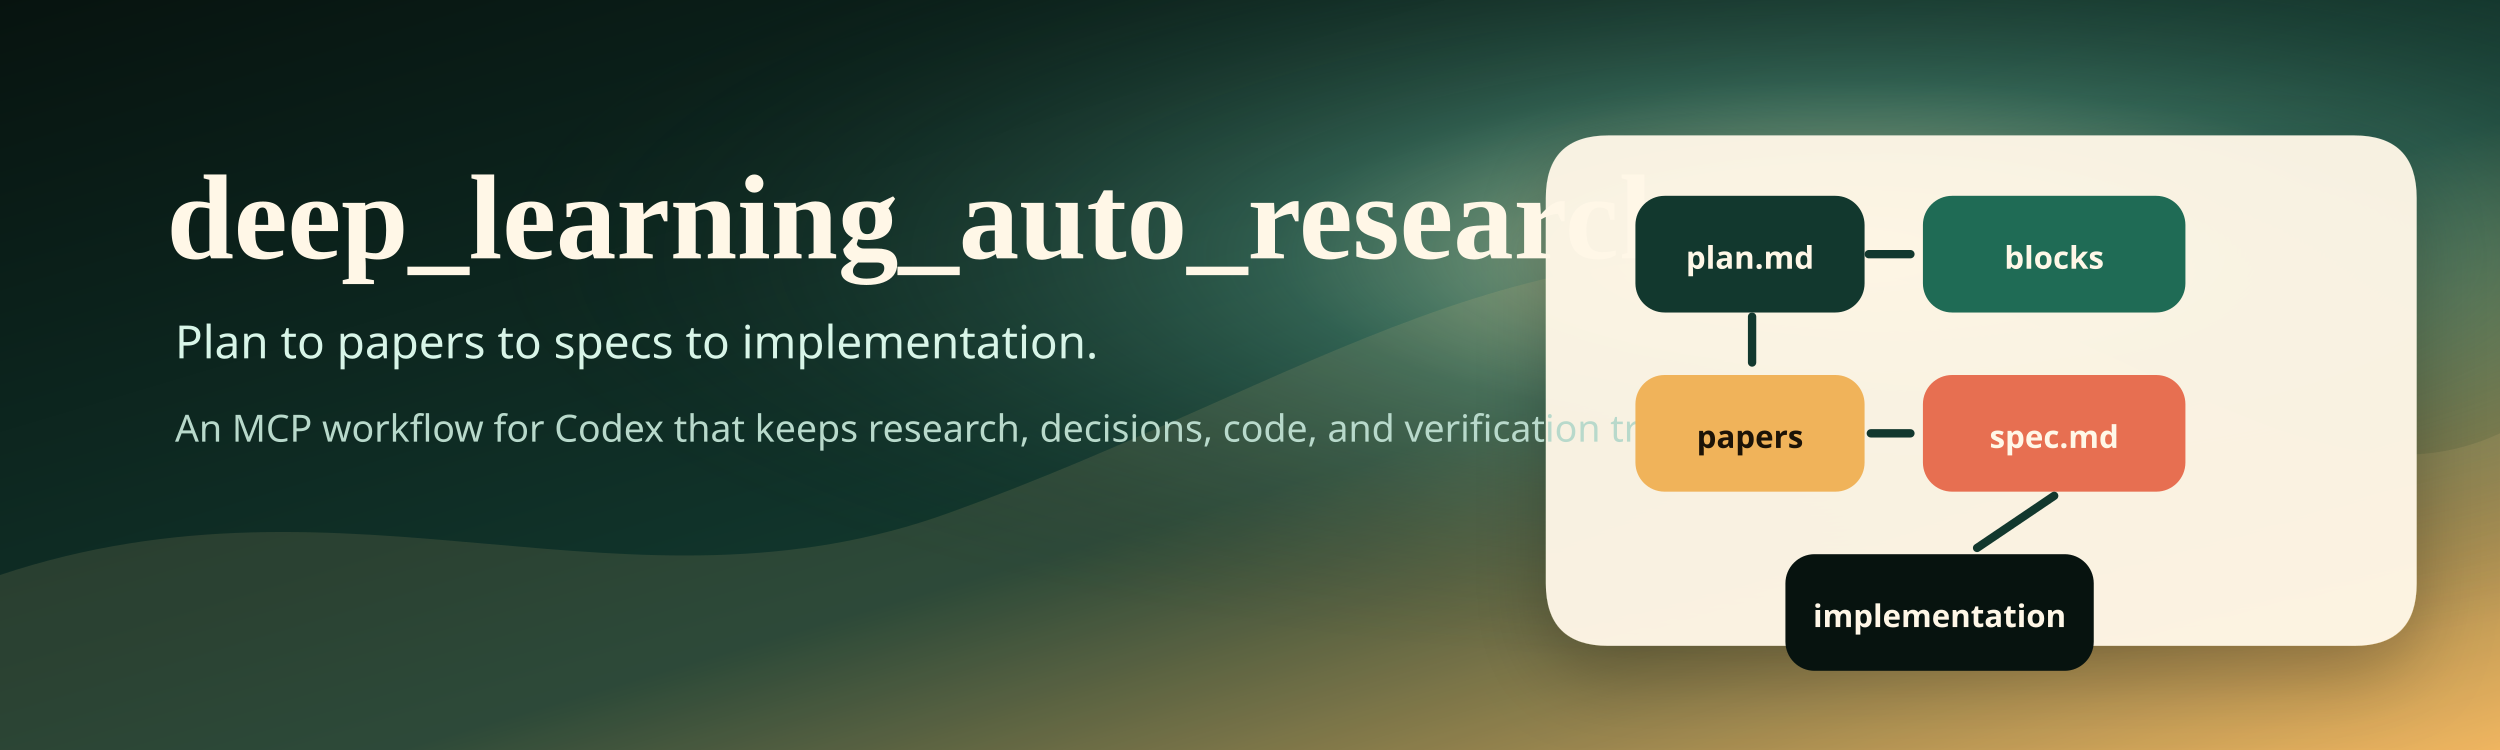
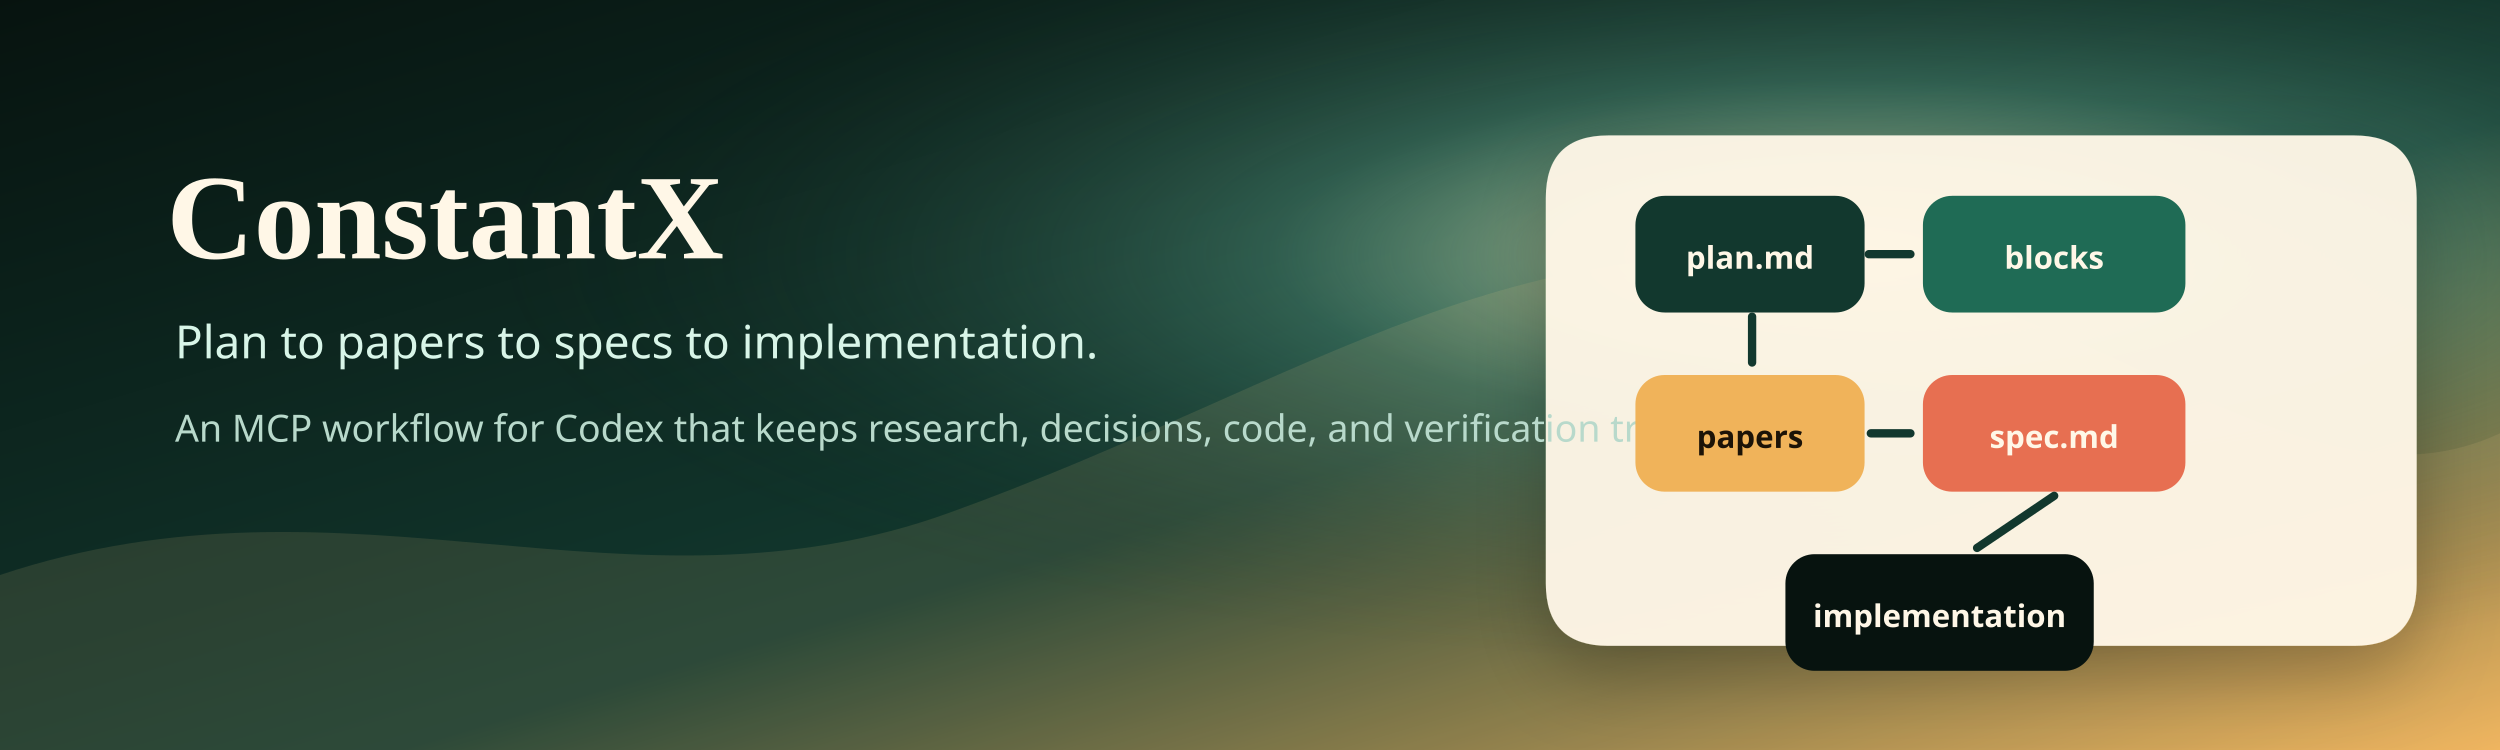
<svg xmlns="http://www.w3.org/2000/svg" width="1200" height="360" viewBox="0 0 1200 360" role="img" aria-labelledby="title desc">
  <defs>
    <linearGradient id="bg" x1="0" x2="1" y1="0" y2="1">
      <stop offset="0" stop-color="#07130f" />
      <stop offset="0.58" stop-color="#12382e" />
      <stop offset="1" stop-color="#f0b35a" />
    </linearGradient>
    <radialGradient id="glow" cx="74%" cy="34%" r="55%">
      <stop offset="0" stop-color="#ffe2a8" stop-opacity="0.9" />
      <stop offset="0.42" stop-color="#82d6b6" stop-opacity="0.28" />
      <stop offset="1" stop-color="#07130f" stop-opacity="0" />
    </radialGradient>
    <filter id="shadow" x="-20%" y="-20%" width="140%" height="140%">
      <feDropShadow dx="0" dy="14" stdDeviation="18" flood-color="#000" flood-opacity="0.28" />
    </filter>
  </defs>
  <rect width="1200" height="360" fill="url(#bg)" />
  <rect width="1200" height="360" fill="url(#glow)" />
  <path d="M0 276 C168 220 302 302 456 246 C628 184 736 96 902 132 C1030 160 1114 248 1200 208 L1200 360 L0 360 Z" fill="#f7d08a" opacity="0.12" />
  <path d="M772 65 L1130 65 Q1160 65 1160 95 L1160 280 Q1160 310 1130 310 L772 310 Q742 310 742 280 L742 95 Q742 65 772 65 Z" fill="#fff7e7" opacity="0.96" filter="url(#shadow)" />
-   <text x="80" y="124" font-family="Georgia, 'Times New Roman', serif" font-size="58" font-weight="700" fill="#fff7e7">deep_learning_auto_research</text>
+   <text x="80" y="124" font-family="Georgia, 'Times New Roman', serif" font-size="58" font-weight="700" fill="#fff7e7">ConstantX</text>
  <text x="84" y="172" font-family="Verdana, sans-serif" font-size="22" fill="#d8f5e8">Plan to papers to specs to implementation.</text>
  <text x="84" y="212" font-family="Verdana, sans-serif" font-size="18" fill="#b8d9cb">An MCP workflow for Codex that keeps research, decisions, code, and verification traceable.</text>
  <g transform="translate(785 94)">
    <rect x="0" y="0" width="110" height="56" rx="14" fill="#12382e" />
    <text x="55" y="35" text-anchor="middle" font-family="Verdana, sans-serif" font-size="15" font-weight="700" fill="#fff7e7">plan.md</text>
    <rect x="138" y="0" width="126" height="56" rx="14" fill="#1f6b55" />
    <text x="201" y="35" text-anchor="middle" font-family="Verdana, sans-serif" font-size="15" font-weight="700" fill="#fff7e7">blocks</text>
    <rect x="0" y="86" width="110" height="56" rx="14" fill="#f0b35a" />
    <text x="55" y="121" text-anchor="middle" font-family="Verdana, sans-serif" font-size="15" font-weight="700" fill="#1c1307">papers</text>
    <rect x="138" y="86" width="126" height="56" rx="14" fill="#e76f51" />
    <text x="201" y="121" text-anchor="middle" font-family="Verdana, sans-serif" font-size="15" font-weight="700" fill="#fff7e7">spec.md</text>
    <rect x="72" y="172" width="148" height="56" rx="14" fill="#07130f" />
    <text x="146" y="207" text-anchor="middle" font-family="Verdana, sans-serif" font-size="15" font-weight="700" fill="#fff7e7">implementation</text>
    <path d="M112 28 L132 28" stroke="#12382e" stroke-width="4" stroke-linecap="round" />
    <path d="M56 58 L56 80" stroke="#12382e" stroke-width="4" stroke-linecap="round" />
    <path d="M113 114 L132 114" stroke="#12382e" stroke-width="4" stroke-linecap="round" />
    <path d="M201 144 L164 169" stroke="#12382e" stroke-width="4" stroke-linecap="round" />
  </g>
</svg>
